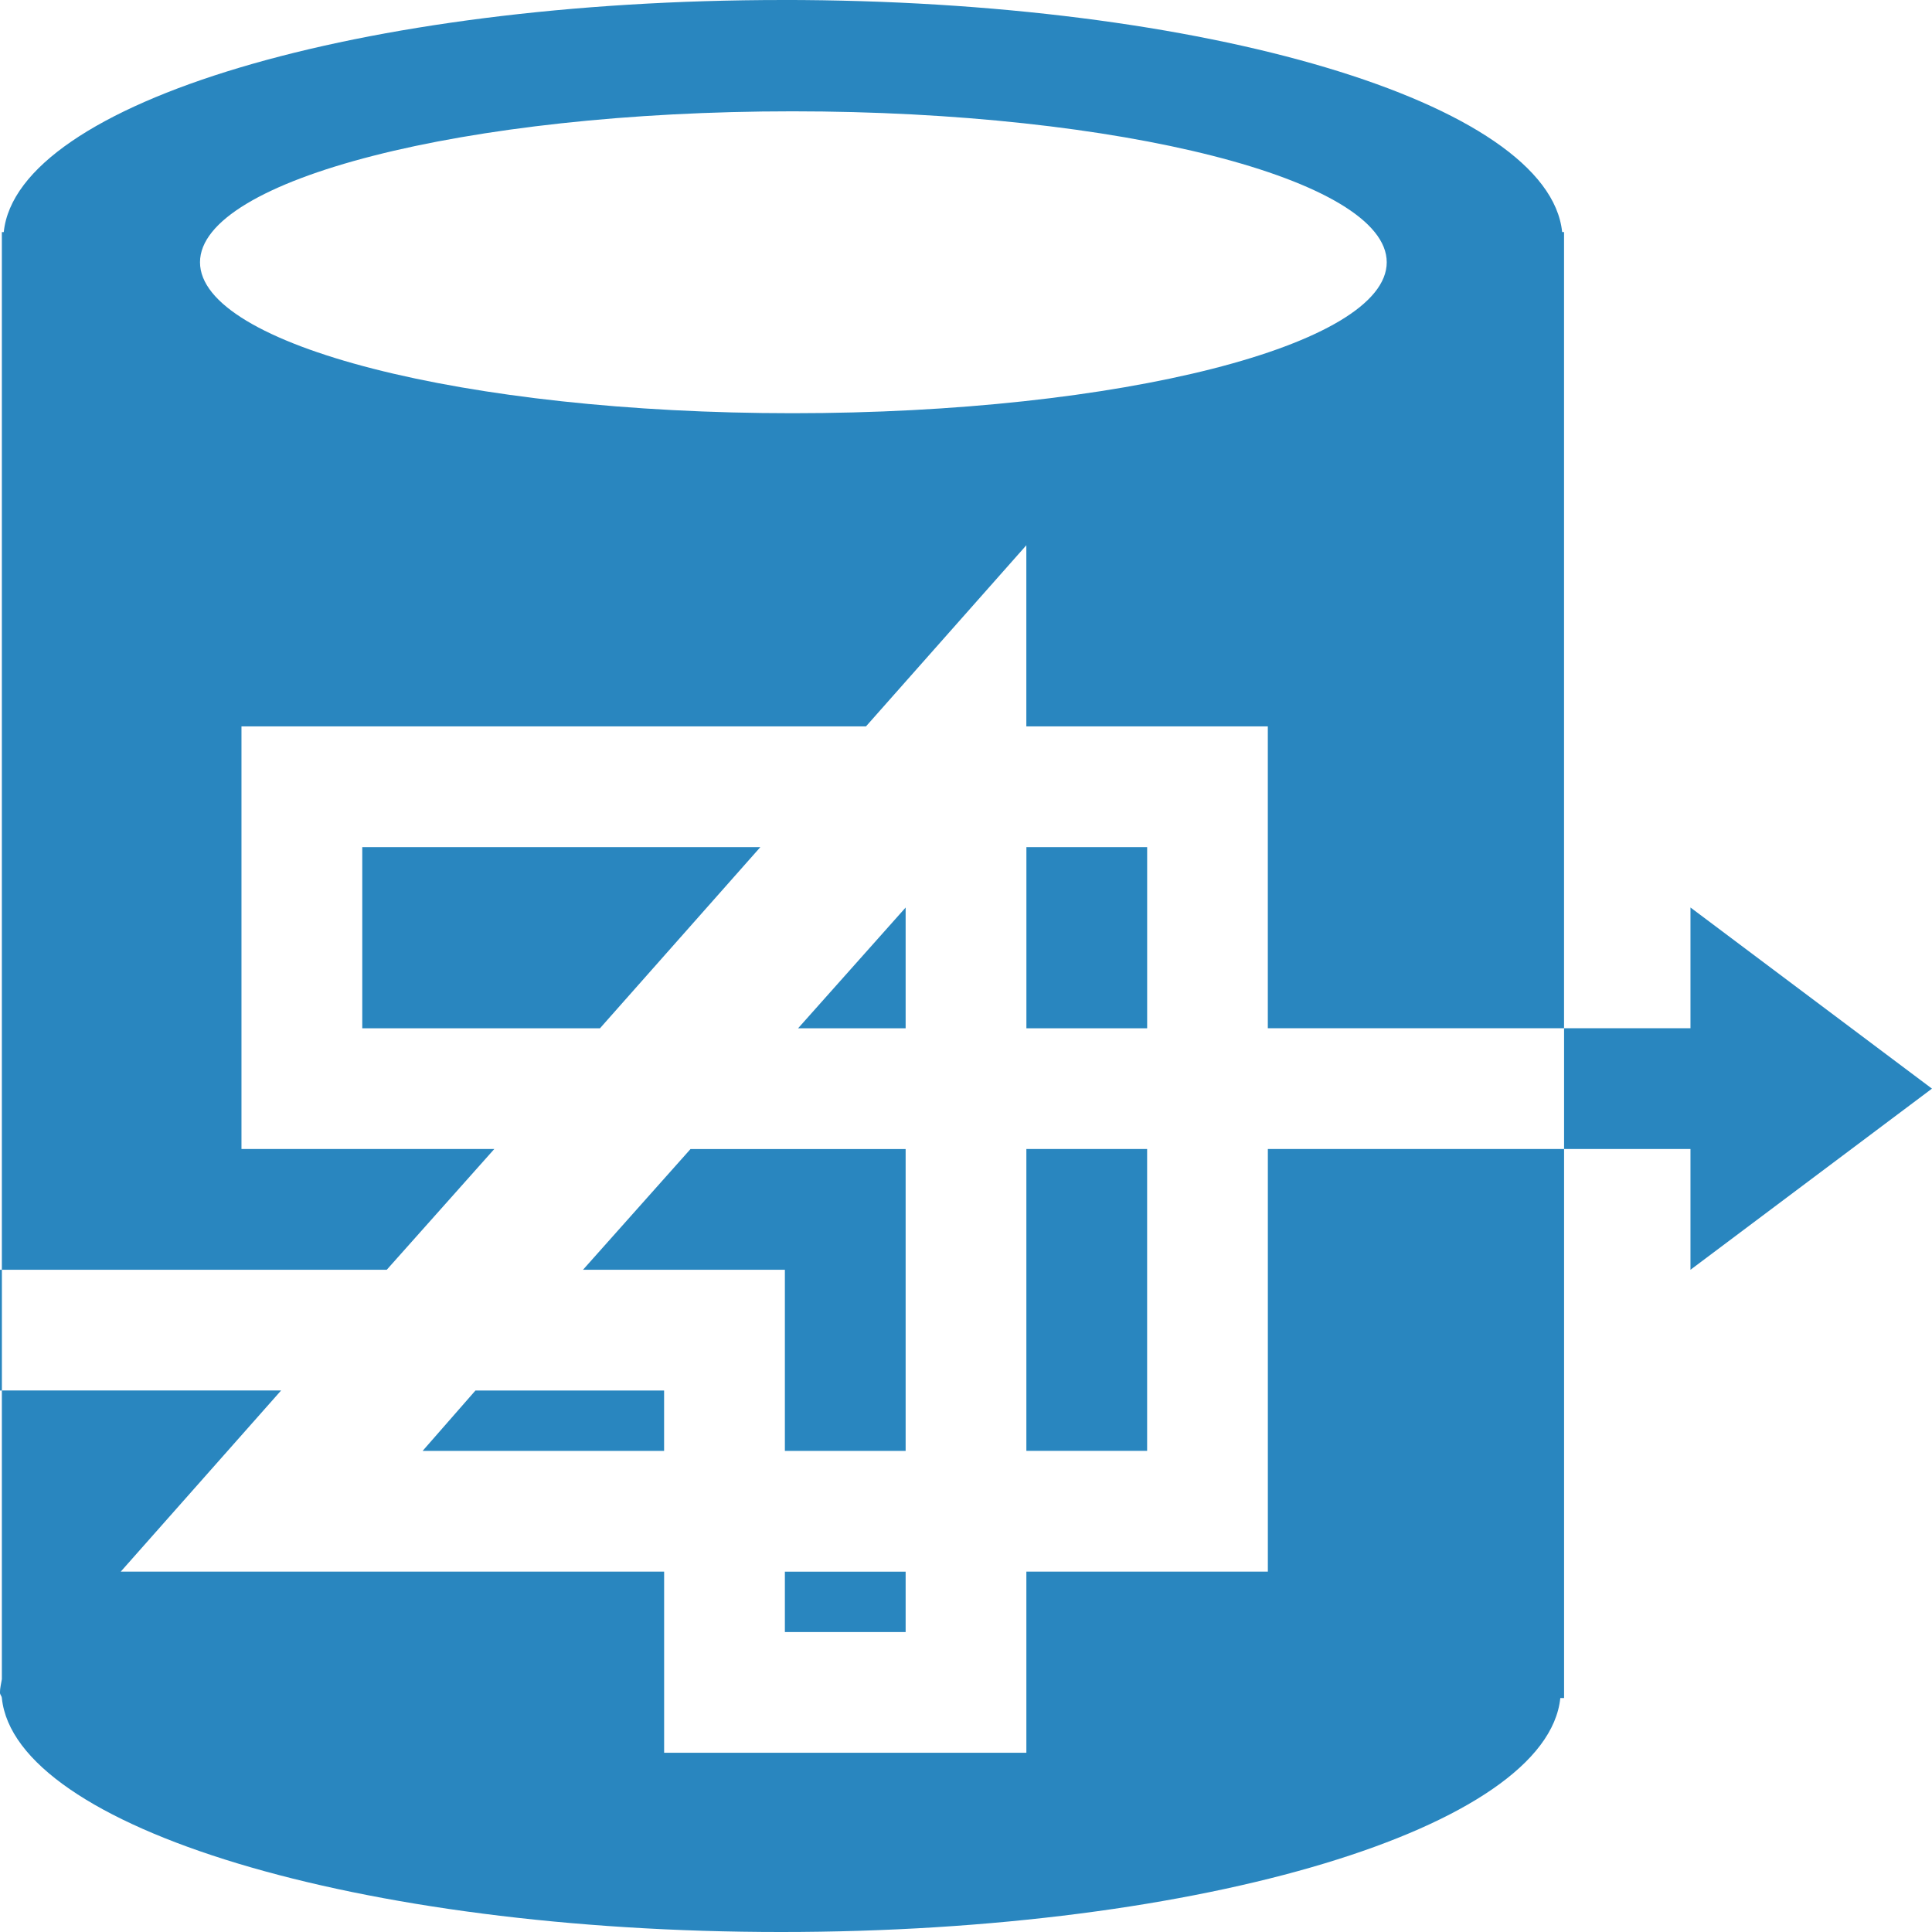
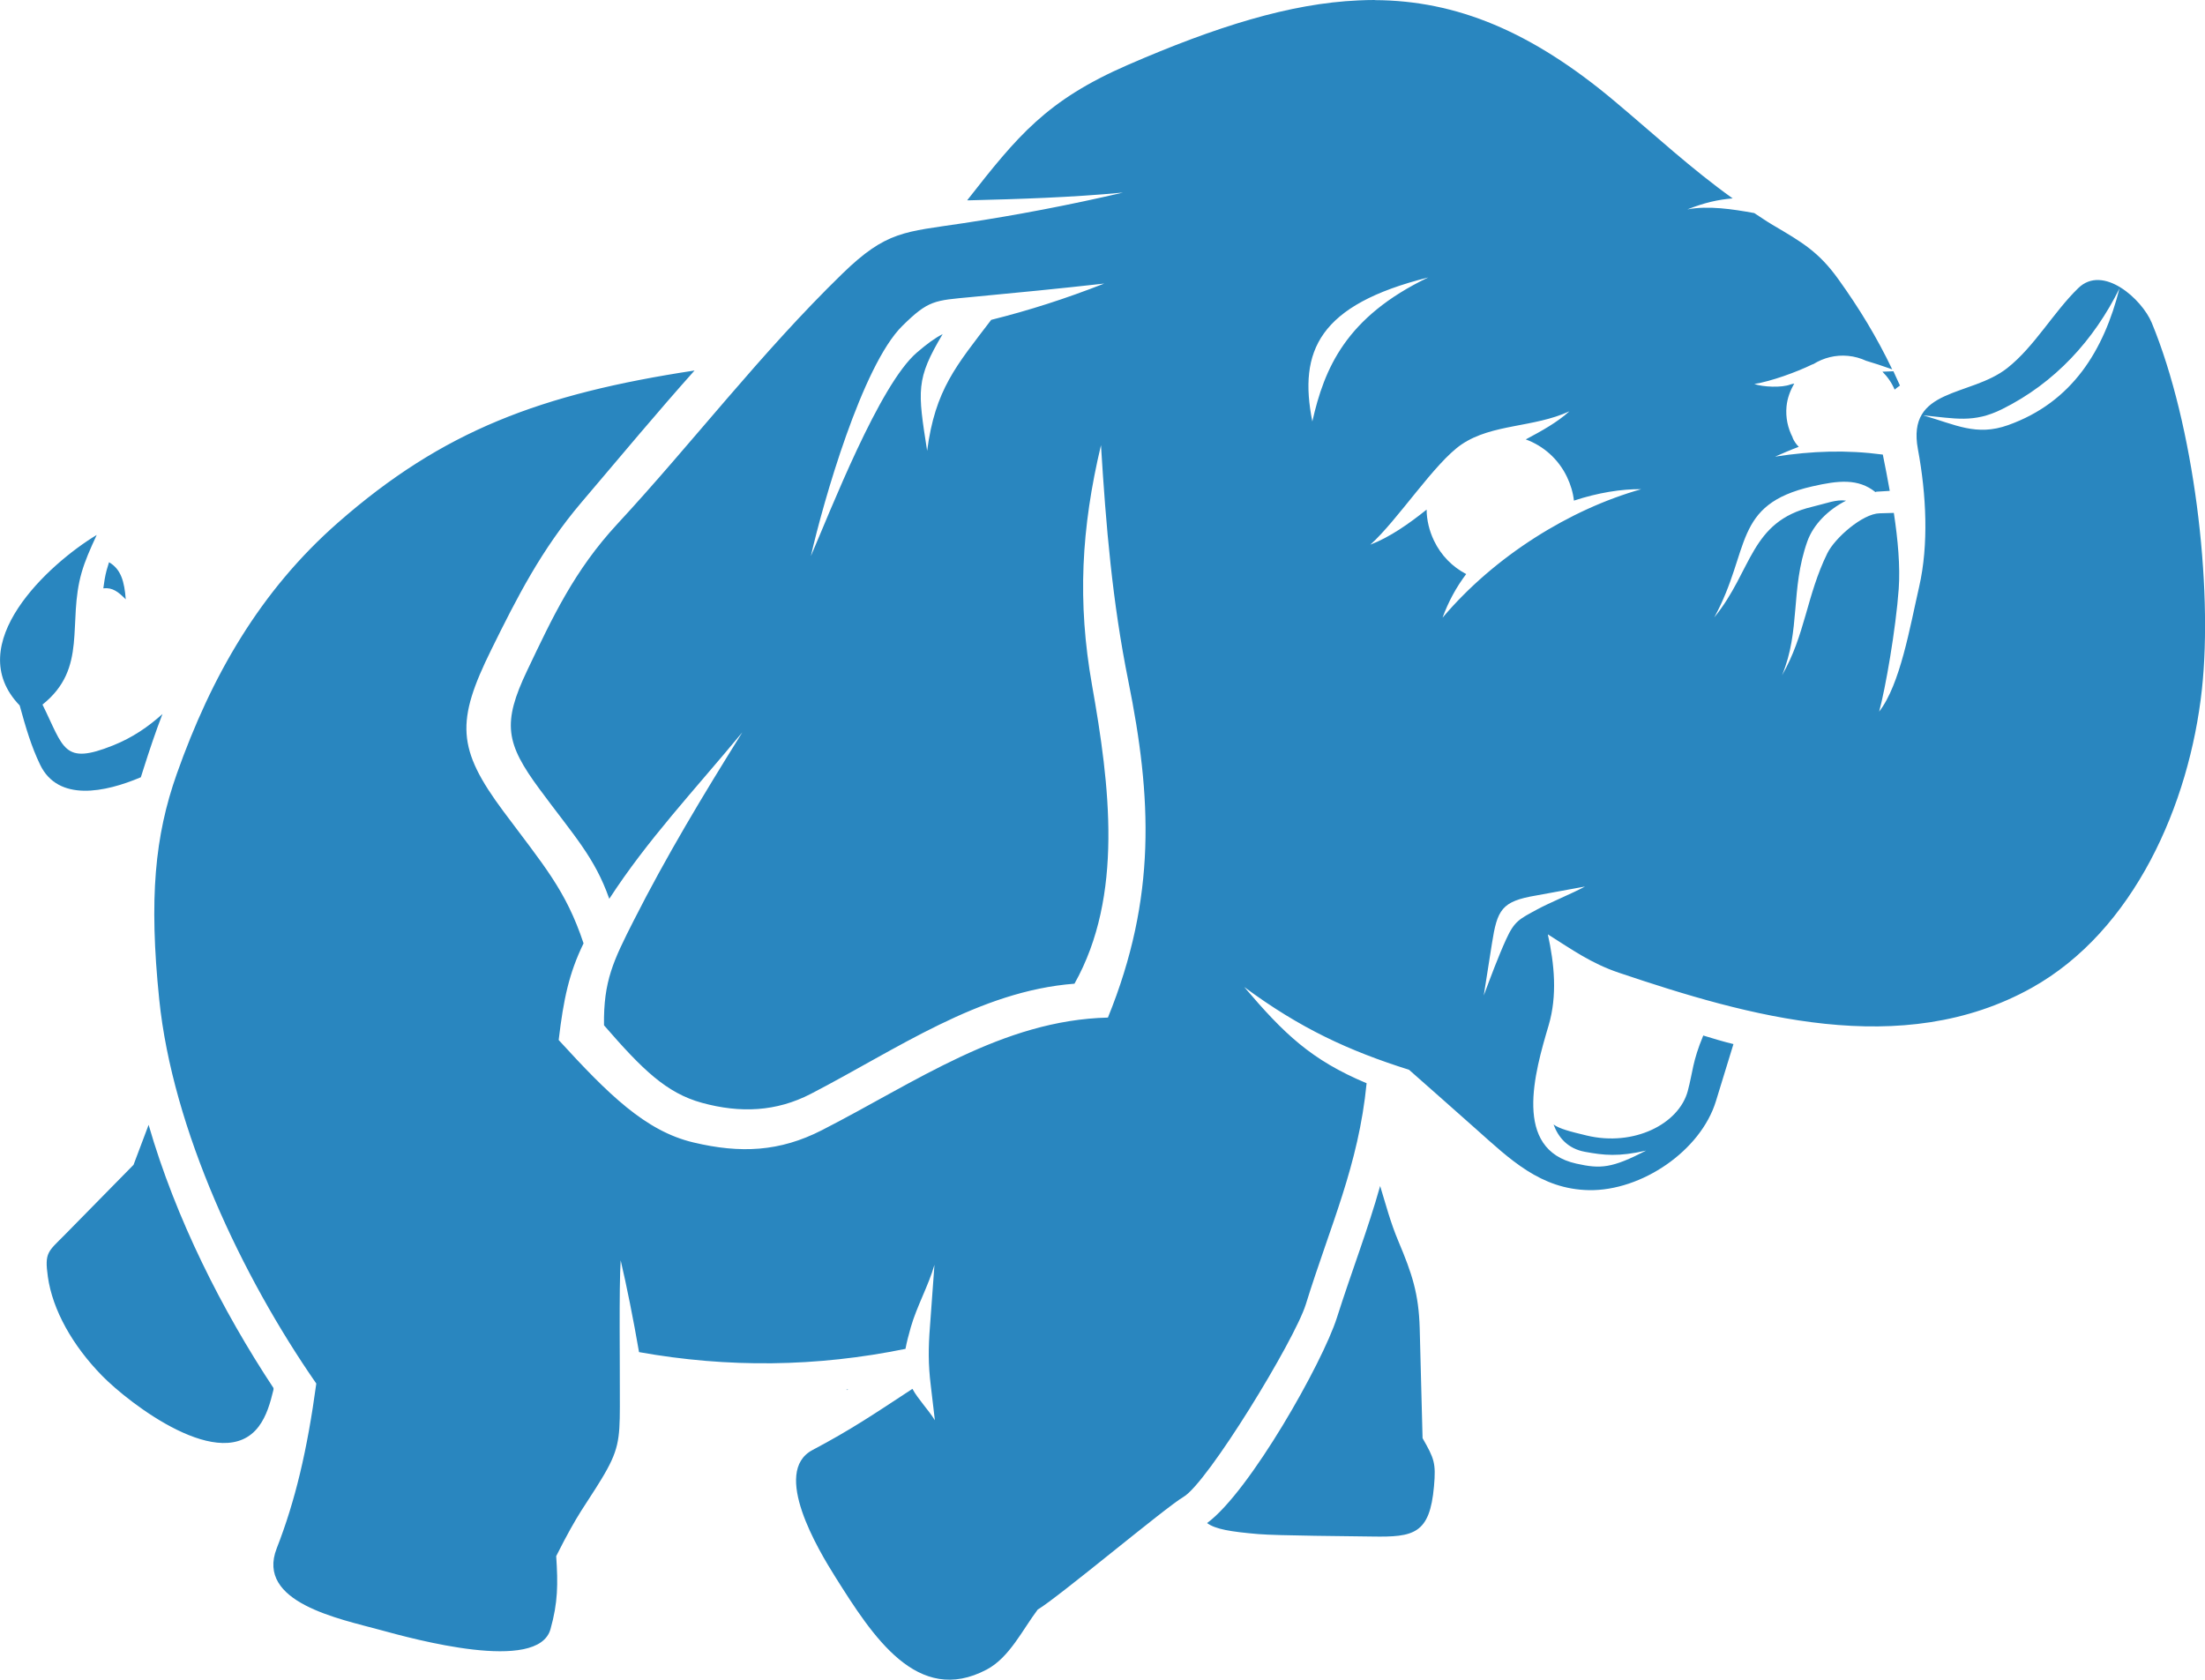
- <svg xmlns="http://www.w3.org/2000/svg" width="64.06" height="64.06" id="svg3146" version="1.1">
-   <defs id="defs3148" />
-   <g id="layer1" transform="translate(-224.3884,-466.2999)">
-     <path style="fill:#2986bf;fill-opacity:1;stroke:none" d="m 250.35,466.3 c -14.029,0 -25.396,3.411 -25.837,7.695 l -0.063,0 0,34.407 12.762,0 3.566,-4.004 -8.383,0 0,-14.013 20.707,0 5.317,-6.006 0,6.006 8.007,0 0,10.009 9.822,0 0,-26.4 -0.063,0 c -0.44,-4.284 -11.808,-7.695 -25.837,-7.695 z m 25.899,34.094 0,4.004 4.191,0 0,4.004 8.007,-6.006 -8.007,-6.006 0,4.004 -4.191,0 z m 0,4.004 -9.822,0 0,14.013 -8.007,0 0,6.006 -12.011,0 0,-6.006 -18.017,0 5.317,-6.006 -9.259,0 0,9.572 c -0.022,0.136 -0.063,0.3 -0.063,0.438 0,0.086 0.054,0.102 0.063,0.188 0.44,4.284 11.808,7.757 25.837,7.757 14.029,0 25.396,-3.474 25.837,-7.757 l 0.125,0 0,-18.204 z m -51.798,8.008 0,-4.004 -0.063,0 0,4.004 0.063,0 z m 26.212,-42.415 c 10.875,0 19.706,2.263 19.706,5.005 0,2.741 -8.831,5.005 -19.706,5.005 -10.875,0 -19.643,-2.263 -19.643,-5.005 0,-2.741 8.768,-5.005 19.643,-5.005 z m -14.263,24.398 0,6.006 7.882,0 5.317,-6.006 -13.2,0 z m 22.021,0 0,6.006 4.004,0 0,-6.006 -4.004,0 z m -4.004,2.002 -3.566,4.004 3.566,0 0,-4.004 z m -7.132,8.007 -3.566,4.004 6.694,0 0,6.006 4.004,0 0,-10.009 -7.132,0 z m 11.135,0 0,10.009 4.004,0 0,-10.009 -4.004,0 z m -18.267,8.008 -1.752,2.002 8.007,0 0,-2.002 -6.256,0 z m 10.26,6.006 0,2.002 4.004,0 0,-2.002 -4.004,0 z" id="path2995-1" />
+ <svg xmlns="http://www.w3.org/2000/svg" width="86.49" height="65.892" id="svg2" version="1.1">
+   <defs id="defs4" />
+   <g id="layer1" transform="translate(-50.19361,-347.3331)">
+     <g transform="translate(-199.7238,-296.0681)" id="layer1-2">
+       <path id="path3089" style="color:#000000;fill:#2986bf;fill-opacity:1;fill-rule:nonzero;stroke:none;marker:none;visibility:visible;display:inline;overflow:visible;enable-background:accumulate" d="m 303.842,643.401 c -0.213,-0.001 -0.424,0.007 -0.64,0.016 -2.688,0.118 -5.595,1.031 -9.043,2.529 -3.201,1.391 -4.335,2.797 -6.306,5.314 0.021,0 0.043,5.2e-4 0.064,0 2.003,-0.05 3.992,-0.112 6.05,-0.304 -2.128,0.494 -4.172,0.884 -6.258,1.2 -2.308,0.35 -3.014,0.292 -4.754,1.985 -3.205,3.117 -5.888,6.647 -8.819,9.811 -1.696,1.831 -2.541,3.658 -3.537,5.746 -0.991,2.077 -0.845,2.863 0.48,4.658 1.357,1.838 2.164,2.673 2.737,4.305 1.499,-2.311 3.313,-4.231 5.218,-6.53 -1.555,2.49 -2.974,4.848 -4.257,7.379 -0.799,1.576 -1.192,2.373 -1.168,4.113 1.503,1.733 2.446,2.658 3.841,3.041 1.503,0.412 2.916,0.351 4.273,-0.352 3.378,-1.749 6.592,-4.035 10.34,-4.321 1.934,-3.45 1.384,-7.79 0.688,-11.716 -0.577,-3.258 -0.425,-6.141 0.352,-9.411 0.196,3.176 0.444,6.136 1.072,9.251 0.921,4.561 1.117,8.49 -0.8,13.205 -4.145,0.1 -7.545,2.539 -11.22,4.418 -1.654,0.846 -3.193,0.92 -5.042,0.48 -1.885,-0.448 -3.34,-1.895 -5.282,-4.017 0.192,-1.61 0.404,-2.615 0.976,-3.793 -0.692,-2.083 -1.551,-3.041 -3.137,-5.17 -1.84,-2.47 -1.868,-3.54 -0.48,-6.354 1.005,-2.037 1.955,-3.915 3.537,-5.778 1.563,-1.84 2.984,-3.547 4.434,-5.17 -6.028,0.917 -9.87,2.356 -13.989,5.97 -3.053,2.68 -4.962,6.015 -6.322,9.859 -0.858,2.426 -1.093,4.868 -0.688,8.835 0.521,5.109 3.241,10.87 6.162,15.077 -0.356,2.617 -0.823,4.596 -1.553,6.466 -0.829,2.125 2.471,2.765 4.065,3.201 1.295,0.354 6.188,1.705 6.674,-0.032 0.293,-1.045 0.297,-1.764 0.224,-2.865 0.876,-1.745 1.151,-1.992 1.777,-3.025 0.669,-1.103 0.716,-1.536 0.72,-2.833 0.006,-1.674 -0.037,-4.665 0.032,-5.746 0.227,0.965 0.498,2.309 0.72,3.601 3.491,0.623 6.962,0.585 10.452,-0.128 0.044,-0.244 0.115,-0.522 0.208,-0.848 0.234,-0.816 0.694,-1.633 0.928,-2.449 -0.063,0.803 -0.113,1.614 -0.176,2.417 -0.066,0.83 -0.07,1.497 0.032,2.321 0.057,0.455 0.104,0.906 0.16,1.36 -0.256,-0.416 -0.652,-0.816 -0.88,-1.232 -1.555,1.021 -2.397,1.593 -3.921,2.401 -1.612,0.854 0.23,3.919 0.896,4.978 1.463,2.325 3.22,5.071 5.938,3.633 0.892,-0.471 1.407,-1.565 2.001,-2.353 0.797,-0.47 5.038,-4.028 5.714,-4.418 0.948,-0.546 4.368,-6.156 4.802,-7.555 0.958,-3.093 2.068,-5.443 2.385,-8.675 -2.179,-0.914 -3.24,-1.941 -4.802,-3.777 2.195,1.625 4.101,2.503 6.466,3.249 0.862,0.762 1.737,1.532 2.641,2.337 1.312,1.167 2.517,2.351 4.418,2.385 2.056,0.036 4.38,-1.54 4.978,-3.489 0.23,-0.751 0.458,-1.49 0.688,-2.241 -0.408,-0.099 -0.8,-0.218 -1.184,-0.336 -0.428,1.026 -0.406,1.423 -0.608,2.177 -0.346,1.29 -2.11,2.193 -3.969,1.745 -0.661,-0.159 -1.059,-0.261 -1.296,-0.432 0.19,0.509 0.553,0.947 1.232,1.072 0.75,0.138 1.31,0.199 2.401,-0.048 -1.348,0.695 -1.782,0.724 -2.737,0.512 -2.508,-0.558 -1.635,-3.579 -1.088,-5.426 0.344,-1.164 0.227,-2.403 -0.032,-3.569 0.951,0.599 1.703,1.14 2.785,1.505 5.068,1.708 11.096,3.439 16.198,0.592 4.002,-2.234 6.183,-7.179 6.674,-11.716 0.438,-4.043 -0.31,-10.362 -1.969,-14.373 -0.382,-0.924 -1.909,-2.306 -2.881,-1.36 -0.98,0.953 -1.716,2.294 -2.785,3.137 -1.454,1.146 -3.959,0.753 -3.505,3.185 0.331,1.773 0.426,3.744 0.048,5.394 -0.363,1.584 -0.742,3.835 -1.569,4.898 0.246,-0.898 0.654,-3.236 0.768,-4.818 0.062,-0.867 -0.031,-1.924 -0.192,-2.977 -0.183,0.004 -0.377,0.012 -0.56,0.016 -0.668,0.015 -1.756,0.971 -2.049,1.569 -0.816,1.664 -0.864,3.204 -1.777,4.786 0.737,-1.769 0.322,-3.356 0.992,-5.25 0.238,-0.672 0.827,-1.252 1.521,-1.601 -0.385,-0.058 -0.759,0.105 -1.328,0.24 -2.444,0.579 -2.342,2.504 -3.841,4.338 1.444,-2.654 0.702,-4.422 3.841,-5.138 1.032,-0.236 1.803,-0.318 2.481,0.224 0.014,-10e-4 0.018,-0.015 0.032,-0.016 0.177,-0.014 0.351,-0.018 0.528,-0.032 -0.088,-0.487 -0.178,-0.973 -0.272,-1.424 -1.434,-0.189 -2.757,-0.144 -4.225,0.08 0.317,-0.138 0.627,-0.273 0.928,-0.384 -0.091,-0.093 -0.181,-0.212 -0.24,-0.352 -0.001,-10e-4 5.1e-4,-0.015 0,-0.016 -0.188,-0.365 -0.282,-0.779 -0.24,-1.216 0.032,-0.33 0.146,-0.627 0.304,-0.896 -0.049,0.012 -0.097,0.013 -0.144,0.032 -0.35,0.139 -1.089,0.1 -1.424,-0.016 0.659,-0.107 1.638,-0.459 2.273,-0.768 0.016,-0.008 0.032,-0.009 0.048,-0.016 0.396,-0.244 0.864,-0.368 1.36,-0.32 0.251,0.024 0.487,0.092 0.704,0.192 0.295,0.088 0.629,0.195 1.024,0.336 -0.603,-1.26 -1.292,-2.394 -2.113,-3.537 -0.777,-1.082 -1.429,-1.452 -2.577,-2.129 -0.251,-0.148 -0.482,-0.31 -0.72,-0.464 -0.849,-0.155 -1.807,-0.3 -2.625,-0.144 0.672,-0.264 1.187,-0.382 1.777,-0.432 -1.627,-1.164 -3.021,-2.461 -4.626,-3.809 -3.265,-2.744 -6.209,-3.954 -9.411,-3.969 z m 2.097,10.884 c -3.235,1.553 -4.075,3.567 -4.546,5.65 -0.551,-2.768 0.258,-4.576 4.546,-5.65 z m -12.708,0.24 c -1.539,0.601 -2.933,1.048 -4.434,1.424 -1.369,1.799 -2.198,2.726 -2.513,5.138 -0.371,-2.372 -0.448,-2.807 0.608,-4.578 -0.306,0.155 -0.601,0.372 -1.008,0.72 -1.475,1.261 -3.393,6.215 -4.161,7.987 0.488,-2.133 2.013,-7.473 3.585,-9.027 1.034,-1.022 1.263,-0.998 2.721,-1.136 1.736,-0.165 3.466,-0.332 5.202,-0.528 z m 39.822,0.192 c -0.608,2.402 -1.831,4.456 -4.37,5.362 -1.247,0.444 -2.059,-0.02 -3.329,-0.384 1.248,0.118 1.971,0.313 3.089,-0.24 2.084,-1.031 3.615,-2.724 4.61,-4.738 z m -8.867,3.249 c -0.146,0.003 -0.294,0.011 -0.432,0.016 0.205,0.203 0.366,0.437 0.48,0.704 0.062,-0.057 0.139,-0.109 0.208,-0.16 -0.084,-0.19 -0.169,-0.376 -0.256,-0.56 z m -12.708,1.569 c -0.477,0.434 -1.09,0.772 -1.713,1.104 0.686,0.251 1.278,0.763 1.617,1.473 0.143,0.299 0.238,0.616 0.272,0.928 0.939,-0.309 1.862,-0.459 2.641,-0.448 -2.787,0.782 -5.751,2.619 -7.795,5.042 0.23,-0.632 0.542,-1.203 0.928,-1.713 -0.536,-0.28 -0.985,-0.727 -1.264,-1.312 -0.187,-0.393 -0.285,-0.807 -0.288,-1.216 -0.689,0.551 -1.431,1.075 -2.209,1.376 1.074,-0.959 2.528,-3.224 3.585,-3.937 1.199,-0.81 2.827,-0.65 4.225,-1.296 z m -57.764,4.85 c -1.883,1.134 -5.337,4.295 -3.025,6.69 0.25,0.905 0.457,1.605 0.8,2.321 0.707,1.475 2.549,1.092 3.953,0.496 0.036,-0.121 0.074,-0.231 0.112,-0.352 0.232,-0.732 0.471,-1.441 0.736,-2.129 -0.557,0.503 -1.179,0.929 -1.937,1.232 -1.963,0.787 -1.925,0.102 -2.769,-1.601 1.795,-1.434 0.964,-3.208 1.537,-5.186 0.132,-0.456 0.32,-0.887 0.592,-1.473 z m 0.48,1.072 c -0.034,0.111 -0.066,0.208 -0.096,0.32 -0.058,0.219 -0.097,0.462 -0.128,0.704 0.369,-0.042 0.595,0.147 0.88,0.432 -0.053,-0.682 -0.178,-1.178 -0.656,-1.456 z m 57.892,12.724 c -0.493,0.268 -1.38,0.628 -1.873,0.896 -0.695,0.378 -0.889,0.452 -1.216,1.168 -0.309,0.677 -0.615,1.499 -0.88,2.209 0.099,-0.628 0.221,-1.405 0.32,-2.033 0.21,-1.334 0.374,-1.66 1.729,-1.889 0.507,-0.086 1.414,-0.266 1.921,-0.352 z m -56.339,9.347 c -0.197,0.526 -0.395,1.043 -0.592,1.569 -0.899,0.91 -1.79,1.827 -2.689,2.737 -0.667,0.676 -0.806,0.692 -0.672,1.649 0.184,1.311 0.973,2.709 2.129,3.889 1.057,1.079 4.71,3.906 6.146,1.985 0.305,-0.409 0.45,-0.918 0.576,-1.44 1.2e-4,-0.018 -2e-4,-0.046 0,-0.064 -2.009,-3.04 -3.834,-6.643 -4.898,-10.324 z m 48.305,2.401 c -0.478,1.707 -1.11,3.323 -1.697,5.17 -0.555,1.748 -3.414,6.82 -5.09,8.051 0.326,0.243 0.934,0.34 2.001,0.432 0.754,0.065 3.719,0.083 4.466,0.096 1.644,0.029 2.267,-0.097 2.433,-1.969 0.081,-0.916 0.01,-1.085 -0.448,-1.889 -0.041,-1.433 -0.072,-2.873 -0.112,-4.305 -0.038,-1.359 -0.298,-2.143 -0.832,-3.409 -0.32,-0.758 -0.5,-1.464 -0.72,-2.177 z m -20.855,7.971 c -0.027,0.004 -0.053,0.013 -0.08,0.016 l 0.016,0.016 c 0.02,-0.012 0.044,-0.02 0.064,-0.032 z" />
+     </g>
  </g>
</svg>
